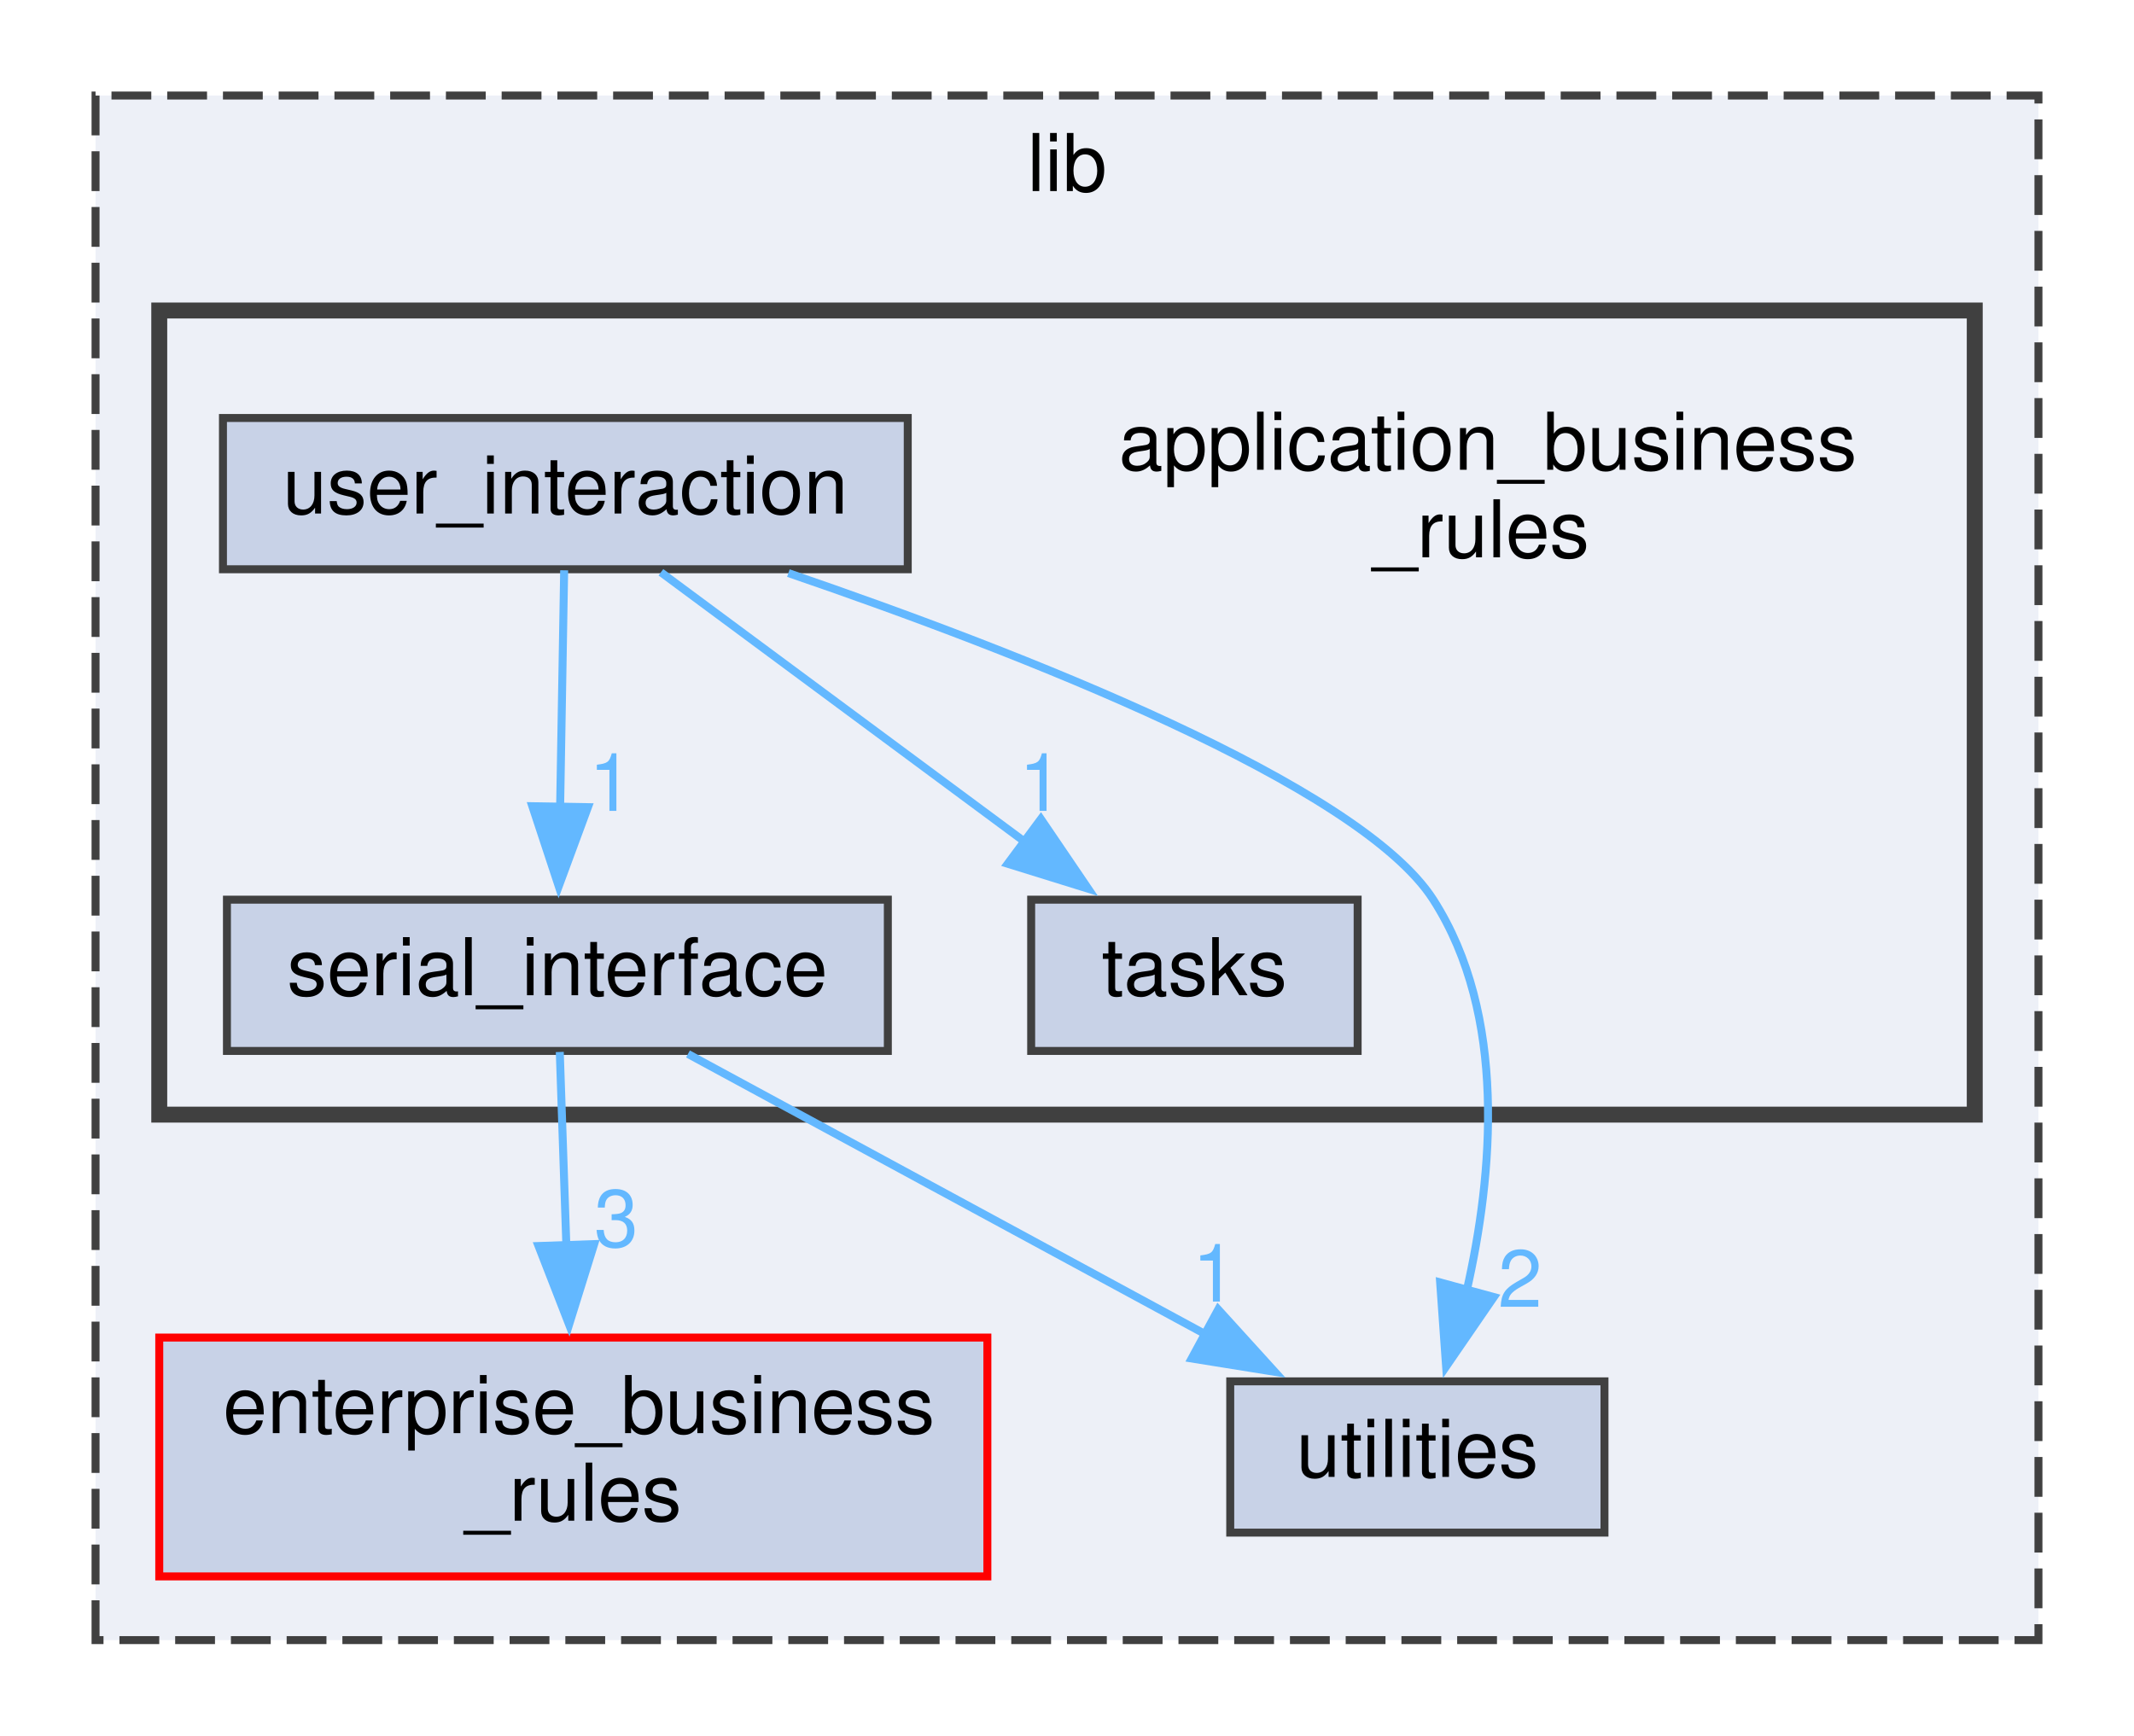
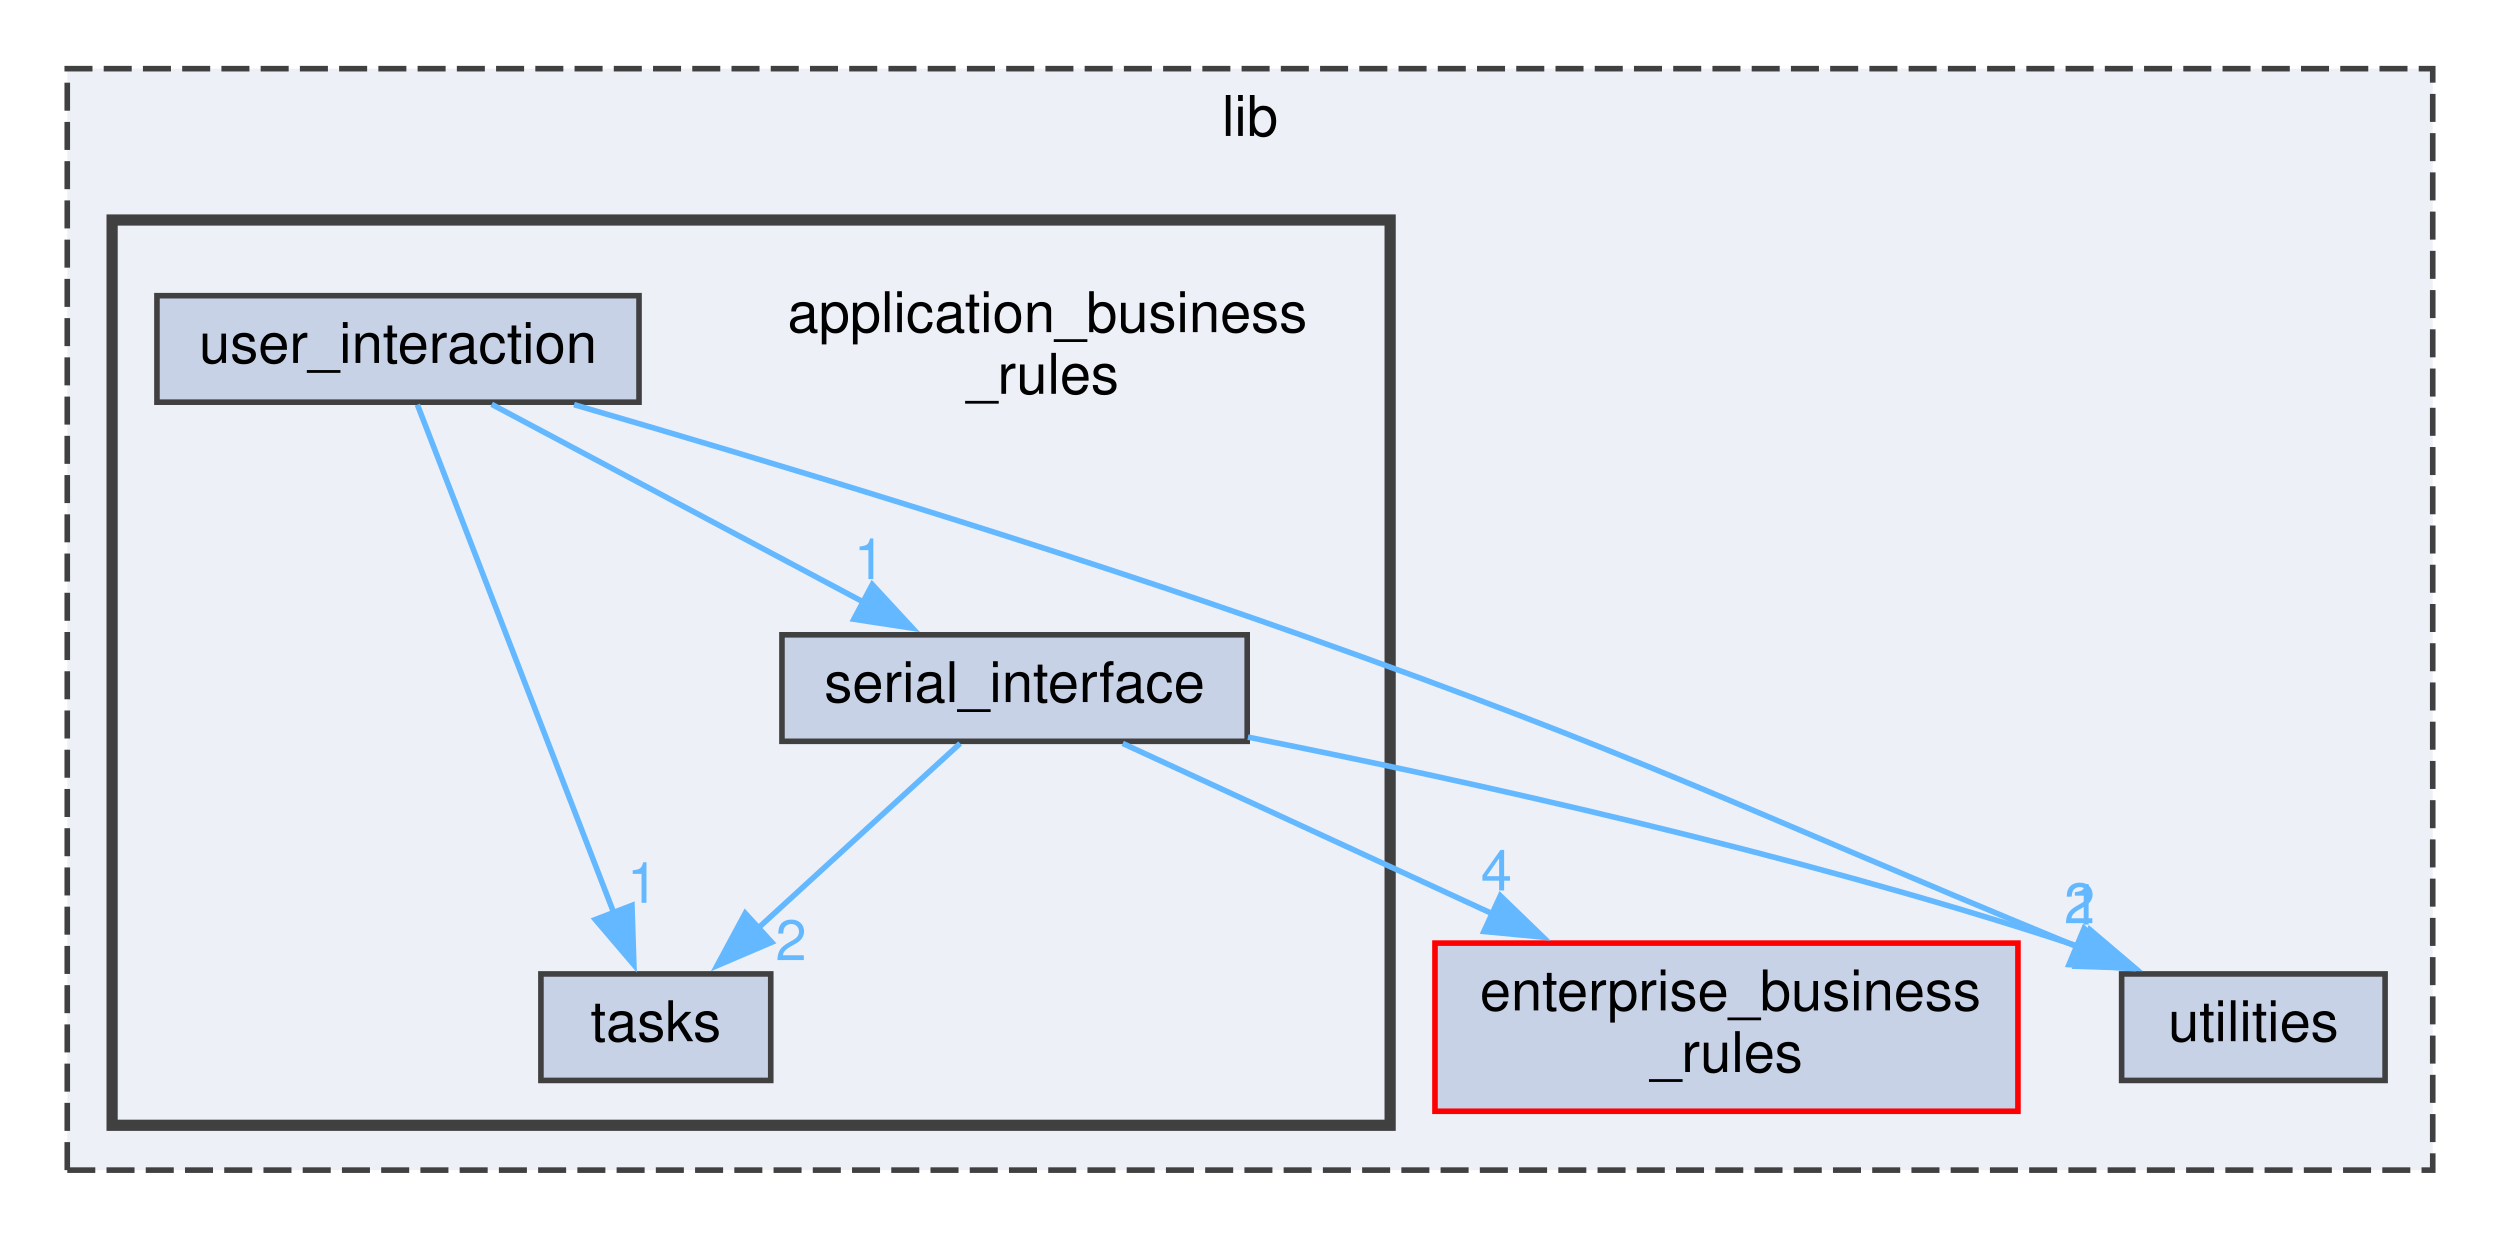
- <svg xmlns="http://www.w3.org/2000/svg" xmlns:xlink="http://www.w3.org/1999/xlink" width="268pt" height="218pt" viewBox="0.00 0.00 268.00 218.00">
-   <g id="graph0" class="graph" transform="scale(1 1) rotate(0) translate(4 214)">
+ <svg xmlns="http://www.w3.org/2000/svg" xmlns:xlink="http://www.w3.org/1999/xlink" width="446pt" height="221pt" viewBox="0.00 0.00 446.00 220.50">
+   <g id="graph0" class="graph" transform="scale(1 1) rotate(0) translate(4 216.5)">
    <g id="clust1" class="cluster">
      <g id="a_clust1">
        <a xlink:href="dir_97aefd0d527b934f1d99a682da8fe6a9.xhtml" target="_top" xlink:title="lib">
-           <polygon fill="#edf0f7" stroke="#404040" stroke-dasharray="5,2" points="8,-8 8,-202 252,-202 252,-8 8,-8" />
-           <text text-anchor="middle" x="130" y="-190" font-family="Helvetica,sans-Serif" font-size="10.00">lib</text>
+           <polygon fill="#edf0f7" stroke="#404040" stroke-dasharray="5,2" points="8,-8 8,-204.5 430,-204.5 430,-8 8,-8" />
+           <text text-anchor="middle" x="219" y="-192.5" font-family="Helvetica,sans-Serif" font-size="10.00">lib</text>
        </a>
      </g>
    </g>
    <g id="clust2" class="cluster">
      <g id="a_clust2">
        <a xlink:href="dir_6dbb42d2342d9d7292a192bc1d024acc.xhtml" target="_top" xlink:title="Package Application Business Rules.">
-           <polygon fill="#edf0f7" stroke="#404040" stroke-width="2" points="16,-74 16,-175 244,-175 244,-74 16,-74" />
+           <polygon fill="#edf0f7" stroke="#404040" stroke-width="2" points="16,-16 16,-177.5 244,-177.5 244,-16 16,-16" />
        </a>
      </g>
    </g>
    <g id="node1" class="node">
      <g id="a_node1">
        <a xlink:href="dir_3a2f33b0f26bc6229d595c2c354e6333.xhtml" target="_top" xlink:title="Package Utilities.">
-           <polygon fill="#c8d2e7" stroke="#404040" points="197.5,-40.5 150.5,-40.5 150.5,-21.5 197.5,-21.5 197.5,-40.5" />
-           <text text-anchor="middle" x="174" y="-28.5" font-family="Helvetica,sans-Serif" font-size="10.00">utilities</text>
+           <polygon fill="#c8d2e7" stroke="#404040" points="421.5,-43 374.5,-43 374.5,-24 421.5,-24 421.5,-43" />
+           <text text-anchor="middle" x="398" y="-31" font-family="Helvetica,sans-Serif" font-size="10.00">utilities</text>
        </a>
      </g>
    </g>
    <g id="node2" class="node">
      <g id="a_node2">
        <a xlink:href="dir_71046b38222792489c3876836d4fbdbc.xhtml" target="_top" xlink:title="Package Enterprise Business Rules.">
-           <polygon fill="#c8d2e7" stroke="red" points="120,-46 16,-46 16,-16 120,-16 120,-46" />
-           <text text-anchor="start" x="24" y="-34" font-family="Helvetica,sans-Serif" font-size="10.00">enterprise_business</text>
-           <text text-anchor="middle" x="68" y="-23" font-family="Helvetica,sans-Serif" font-size="10.00">_rules</text>
+           <polygon fill="#c8d2e7" stroke="red" points="356,-48.5 252,-48.5 252,-18.5 356,-18.5 356,-48.5" />
+           <text text-anchor="start" x="260" y="-36.5" font-family="Helvetica,sans-Serif" font-size="10.00">enterprise_business</text>
+           <text text-anchor="middle" x="304" y="-25.5" font-family="Helvetica,sans-Serif" font-size="10.00">_rules</text>
        </a>
      </g>
    </g>
    <g id="node3" class="node">
-       <text text-anchor="start" x="136.5" y="-155" font-family="Helvetica,sans-Serif" font-size="10.00">application_business</text>
-       <text text-anchor="middle" x="182" y="-144" font-family="Helvetica,sans-Serif" font-size="10.00">_rules</text>
+       <text text-anchor="start" x="136.5" y="-157.5" font-family="Helvetica,sans-Serif" font-size="10.00">application_business</text>
+       <text text-anchor="middle" x="182" y="-146.5" font-family="Helvetica,sans-Serif" font-size="10.00">_rules</text>
    </g>
    <g id="node4" class="node">
      <g id="a_node4">
        <a xlink:href="dir_17a6007a5c84c34f300c622be50c188b.xhtml" target="_top" xlink:title="serial_interface">
-           <polygon fill="#c8d2e7" stroke="#404040" points="107.5,-101 24.5,-101 24.5,-82 107.5,-82 107.5,-101" />
-           <text text-anchor="middle" x="66" y="-89" font-family="Helvetica,sans-Serif" font-size="10.00">serial_interface</text>
+           <polygon fill="#c8d2e7" stroke="#404040" points="218.5,-103.5 135.5,-103.5 135.5,-84.5 218.5,-84.5 218.5,-103.5" />
+           <text text-anchor="middle" x="177" y="-91.5" font-family="Helvetica,sans-Serif" font-size="10.00">serial_interface</text>
        </a>
      </g>
    </g>
    <g id="edge1" class="edge">
-       <path fill="none" stroke="#63b8ff" d="M82.4,-81.62C99.69,-72.25 127.18,-57.36 147.54,-46.33" />
-       <polygon fill="#63b8ff" stroke="#63b8ff" points="148.99,-49.53 156.11,-41.69 145.65,-43.37 148.99,-49.53" />
+       <path fill="none" stroke="#63b8ff" d="M218.63,-85.25C257.1,-77.59 315.6,-64.7 365,-48.5 365.96,-48.19 366.93,-47.86 367.9,-47.51" />
+       <polygon fill="#63b8ff" stroke="#63b8ff" points="368.83,-50.9 376.9,-44.04 366.31,-44.37 368.83,-50.9" />
      <g id="a_edge1-headlabel">
        <a xlink:href="dir_000012_000024.xhtml" target="_top" xlink:title="1">
-           <text text-anchor="middle" x="148.51" y="-50.52" font-family="Helvetica,sans-Serif" font-size="10.00" fill="#63b8ff">1</text>
+           <text text-anchor="middle" x="367.92" y="-51.8" font-family="Helvetica,sans-Serif" font-size="10.00" fill="#63b8ff">1</text>
        </a>
      </g>
    </g>
    <g id="edge2" class="edge">
-       <path fill="none" stroke="#63b8ff" d="M66.3,-81.87C66.52,-75.4 66.83,-66.2 67.13,-57.45" />
-       <polygon fill="#63b8ff" stroke="#63b8ff" points="70.62,-57.74 67.47,-47.63 63.63,-57.5 70.62,-57.74" />
+       <path fill="none" stroke="#63b8ff" d="M196.29,-84.12C213.78,-76.06 240.16,-63.91 262.43,-53.65" />
+       <polygon fill="#63b8ff" stroke="#63b8ff" points="263.66,-56.94 271.28,-49.57 260.73,-50.58 263.66,-56.94" />
      <g id="a_edge2-headlabel">
-         <a xlink:href="dir_000012_000006.xhtml" target="_top" xlink:title="3">
-           <text text-anchor="middle" x="73.39" y="-57.42" font-family="Helvetica,sans-Serif" font-size="10.00" fill="#63b8ff">3</text>
+         <a xlink:href="dir_000012_000006.xhtml" target="_top" xlink:title="4">
+           <text text-anchor="middle" x="262.96" y="-57.89" font-family="Helvetica,sans-Serif" font-size="10.00" fill="#63b8ff">4</text>
        </a>
      </g>
    </g>
    <g id="node5" class="node">
      <g id="a_node5">
        <a xlink:href="dir_dab382b21b73aae3d74d7668eeeacf78.xhtml" target="_top" xlink:title="tasks">
-           <polygon fill="#c8d2e7" stroke="#404040" points="166.5,-101 125.5,-101 125.5,-82 166.5,-82 166.5,-101" />
-           <text text-anchor="middle" x="146" y="-89" font-family="Helvetica,sans-Serif" font-size="10.00">tasks</text>
+           <polygon fill="#c8d2e7" stroke="#404040" points="133.5,-43 92.5,-43 92.5,-24 133.5,-24 133.5,-43" />
+           <text text-anchor="middle" x="113" y="-31" font-family="Helvetica,sans-Serif" font-size="10.00">tasks</text>
+         </a>
+       </g>
+     </g>
+     <g id="edge3" class="edge">
+       <path fill="none" stroke="#63b8ff" d="M167.28,-84.12C157.69,-75.35 142.81,-61.75 131.06,-51" />
+       <polygon fill="#63b8ff" stroke="#63b8ff" points="133.67,-48.65 123.93,-44.49 128.95,-53.82 133.67,-48.65" />
+       <g id="a_edge3-headlabel">
+         <a xlink:href="dir_000012_000017.xhtml" target="_top" xlink:title="2">
+           <text text-anchor="middle" x="137.12" y="-45.46" font-family="Helvetica,sans-Serif" font-size="10.00" fill="#63b8ff">2</text>
        </a>
      </g>
    </g>
    <g id="node6" class="node">
      <g id="a_node6">
        <a xlink:href="dir_6c970bd3e9ed525c032ca1b33f237f5b.xhtml" target="_top" xlink:title="user_interaction">
-           <polygon fill="#c8d2e7" stroke="#404040" points="110,-161.5 24,-161.5 24,-142.5 110,-142.5 110,-161.5" />
-           <text text-anchor="middle" x="67" y="-149.5" font-family="Helvetica,sans-Serif" font-size="10.00">user_interaction</text>
+           <polygon fill="#c8d2e7" stroke="#404040" points="110,-164 24,-164 24,-145 110,-145 110,-164" />
+           <text text-anchor="middle" x="67" y="-152" font-family="Helvetica,sans-Serif" font-size="10.00">user_interaction</text>
+         </a>
+       </g>
+     </g>
+     <g id="edge5" class="edge">
+       <path fill="none" stroke="#63b8ff" d="M98.41,-144.56C131.04,-135.08 183.46,-119.33 228,-103.5 289.82,-81.53 304.35,-73.54 365,-48.5 365.49,-48.3 365.98,-48.09 366.48,-47.89" />
+       <polygon fill="#63b8ff" stroke="#63b8ff" points="367.81,-51.13 375.68,-44.03 365.11,-44.67 367.81,-51.13" />
+       <g id="a_edge5-headlabel">
+         <a xlink:href="dir_000023_000024.xhtml" target="_top" xlink:title="2">
+           <text text-anchor="middle" x="366.99" y="-52.05" font-family="Helvetica,sans-Serif" font-size="10.00" fill="#63b8ff">2</text>
        </a>
      </g>
    </g>
    <g id="edge4" class="edge">
-       <path fill="none" stroke="#63b8ff" d="M95.01,-142.02C124.13,-132.05 166.73,-115.46 176,-101 185.3,-86.5 183.53,-66.53 180.18,-51.8" />
-       <polygon fill="#63b8ff" stroke="#63b8ff" points="183.61,-51.09 177.61,-42.36 176.86,-52.93 183.61,-51.09" />
+       <path fill="none" stroke="#63b8ff" d="M83.71,-144.62C101.31,-135.25 129.31,-120.36 150.05,-109.33" />
+       <polygon fill="#63b8ff" stroke="#63b8ff" points="151.61,-112.46 158.8,-104.68 148.33,-106.28 151.61,-112.46" />
      <g id="a_edge4-headlabel">
-         <a xlink:href="dir_000023_000024.xhtml" target="_top" xlink:title="2">
-           <text text-anchor="middle" x="186.9" y="-49.85" font-family="Helvetica,sans-Serif" font-size="10.00" fill="#63b8ff">2</text>
+         <a xlink:href="dir_000023_000012.xhtml" target="_top" xlink:title="1">
+           <text text-anchor="middle" x="151.11" y="-113.45" font-family="Helvetica,sans-Serif" font-size="10.00" fill="#63b8ff">1</text>
        </a>
      </g>
    </g>
-     <g id="edge3" class="edge">
-       <path fill="none" stroke="#63b8ff" d="M66.85,-142.37C66.72,-134.5 66.51,-122.6 66.34,-112.39" />
-       <polygon fill="#63b8ff" stroke="#63b8ff" points="69.84,-112.62 66.17,-102.68 62.85,-112.74 69.84,-112.62" />
-       <g id="a_edge3-headlabel">
-         <a xlink:href="dir_000023_000012.xhtml" target="_top" xlink:title="1">
-           <text text-anchor="middle" x="72.72" y="-112.15" font-family="Helvetica,sans-Serif" font-size="10.00" fill="#63b8ff">1</text>
-         </a>
-       </g>
-     </g>
-     <g id="edge5" class="edge">
-       <path fill="none" stroke="#63b8ff" d="M79,-142.12C91.18,-133.1 110.29,-118.95 124.98,-108.06" />
-       <polygon fill="#63b8ff" stroke="#63b8ff" points="126.72,-111.13 132.67,-102.37 122.55,-105.51 126.72,-111.13" />
-       <g id="a_edge5-headlabel">
+     <g id="edge6" class="edge">
+       <path fill="none" stroke="#63b8ff" d="M70.46,-144.56C77.89,-125.34 95.51,-79.74 105.59,-53.67" />
+       <polygon fill="#63b8ff" stroke="#63b8ff" points="108.74,-55.23 109.08,-44.64 102.21,-52.7 108.74,-55.23" />
+       <g id="a_edge6-headlabel">
        <a xlink:href="dir_000023_000017.xhtml" target="_top" xlink:title="1">
-           <text text-anchor="middle" x="126.74" y="-112.15" font-family="Helvetica,sans-Serif" font-size="10.00" fill="#63b8ff">1</text>
+           <text text-anchor="middle" x="110.64" y="-55.69" font-family="Helvetica,sans-Serif" font-size="10.00" fill="#63b8ff">1</text>
        </a>
      </g>
    </g>
  </g>
</svg>
